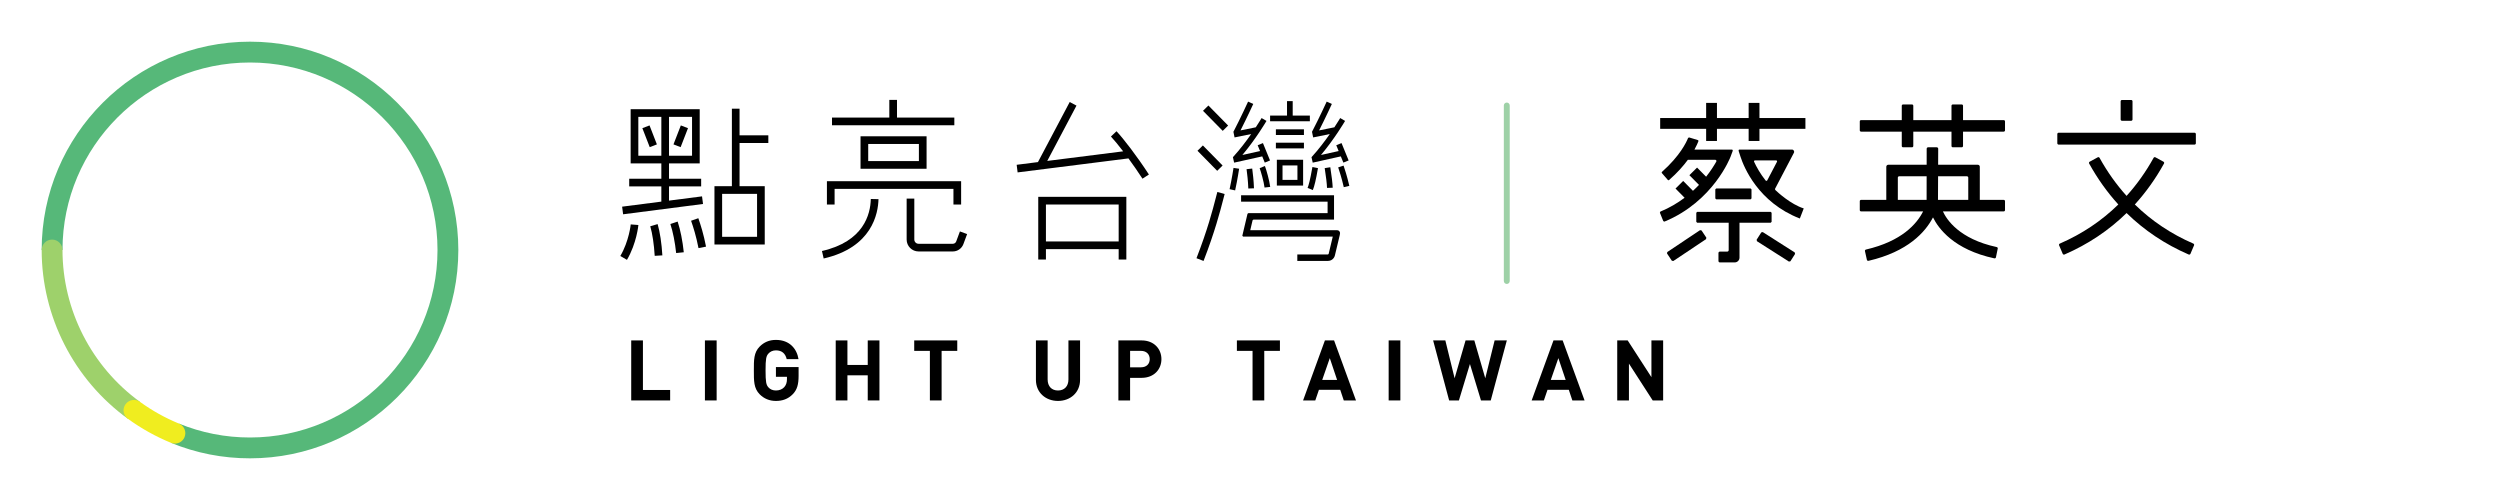
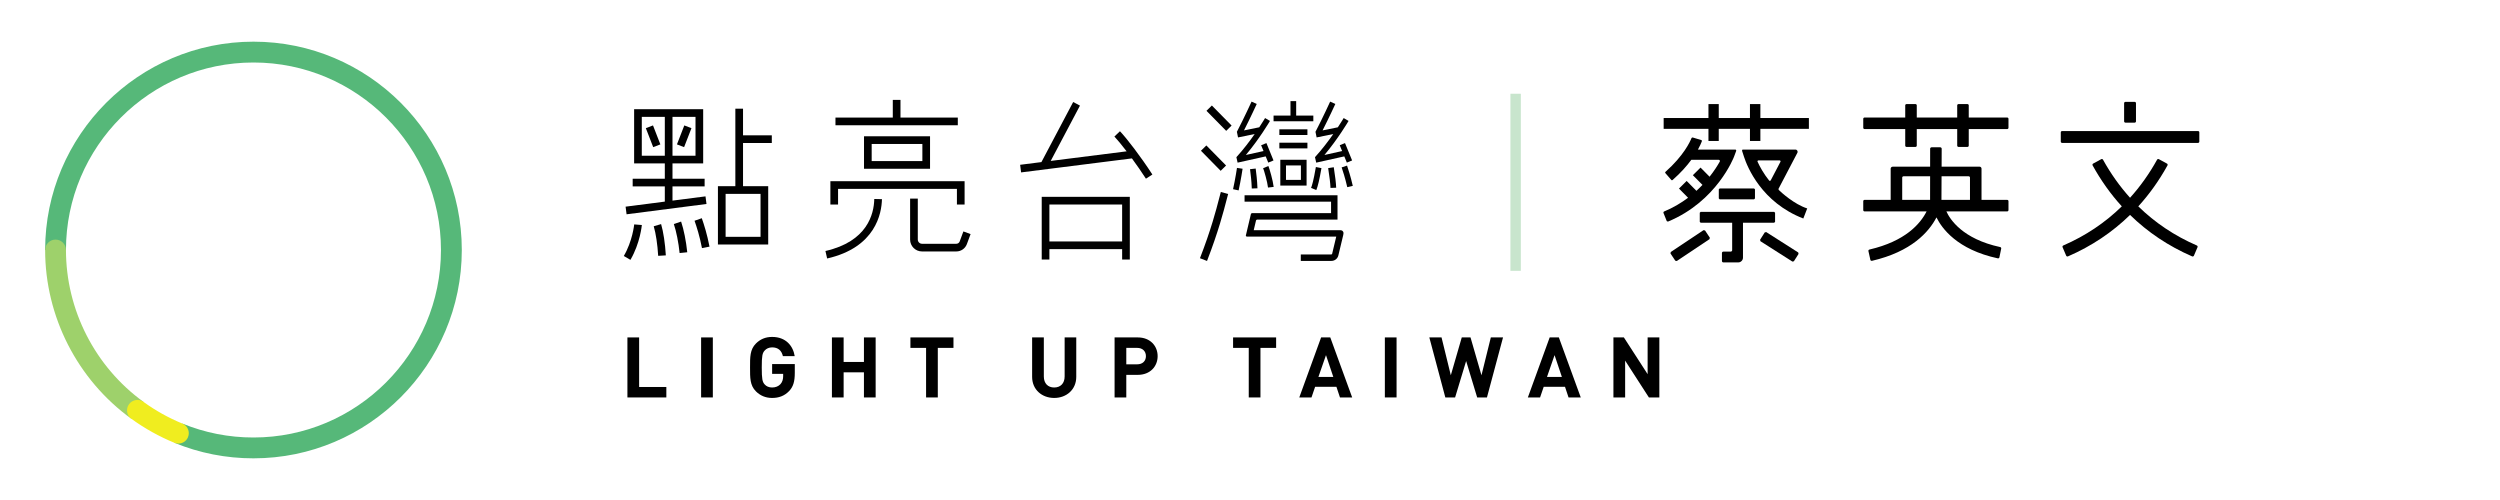
<svg xmlns="http://www.w3.org/2000/svg" width="240px" height="48px" viewBox="0 0 240 48" version="1.1">
  <defs />
-   <g id="Page-1" stroke="none" stroke-width="1" fill="none" fill-rule="evenodd">
-     <g id="logo-zh">
-       <g id="logo" transform="translate(4, 4)">
-         <path d="M20,40 C17.374,40 14.821,39.499 12.412,38.51 L13.171,36.66 C15.338,37.549 17.636,38 20,38 C29.925,38 38,29.925 38,20 C38,10.075 29.925,2 20,2 C10.075,2 2,10.075 2,20 L0,20 C0,8.972 8.972,0 20,0 C31.028,0 40,8.972 40,20 C40,31.028 31.028,40 20,40" id="1" fill="#56B879" />
-         <path d="M9.448,34.584 C4.784,31.204 2,25.752 2,20 C2,19.447 1.552,19 1,19 C0.448,19 0,19.447 0,20 C0,26.391 3.093,32.448 8.274,36.203 L9.448,34.584" id="2" fill="#9ED16B" />
-         <path d="M12.791,38.585 C12.665,38.585 12.536,38.562 12.412,38.51 C10.95,37.91 9.558,37.134 8.274,36.203 C7.827,35.879 7.727,35.254 8.051,34.807 C8.377,34.359 9.002,34.26 9.448,34.584 C10.603,35.422 11.856,36.12 13.171,36.66 C13.682,36.869 13.926,37.453 13.717,37.965 C13.558,38.352 13.185,38.585 12.791,38.585" id="3" fill="#F0ED1F" />
-       </g>
-       <g id="Imported-Layers" transform="translate(59, 9)">
-         <g id="Group" transform="translate(1, 23)" fill="#000000">
-           <path d="M0.597,6.442 L0.597,0.68 L1.721,0.68 L1.721,5.438 L4.334,5.438 L4.334,6.442 L0.597,6.442" id="Fill-1" />
-           <path d="M7.672,0.68 L8.797,0.68 L8.797,6.442 L7.672,6.442 L7.672,0.68 Z" id="Fill-2" />
-           <path d="M16.114,5.835 C15.654,6.312 15.104,6.49 14.489,6.49 C13.858,6.49 13.341,6.263 12.936,5.859 C12.354,5.277 12.37,4.556 12.37,3.561 C12.37,2.566 12.354,1.846 12.936,1.263 C13.341,0.858 13.842,0.631 14.489,0.631 C15.823,0.631 16.503,1.506 16.657,2.477 L15.524,2.477 C15.394,1.935 15.063,1.635 14.489,1.635 C14.181,1.635 13.931,1.757 13.769,1.943 C13.551,2.186 13.494,2.452 13.494,3.561 C13.494,4.669 13.551,4.945 13.769,5.187 C13.931,5.374 14.181,5.487 14.489,5.487 C14.828,5.487 15.104,5.366 15.29,5.163 C15.476,4.953 15.548,4.694 15.548,4.394 L15.548,4.176 L14.489,4.176 L14.489,3.237 L16.665,3.237 L16.665,4.078 C16.665,4.912 16.519,5.414 16.114,5.835" id="Fill-3" />
-           <path d="M23.303,6.442 L23.303,4.03 L21.353,4.03 L21.353,6.442 L20.229,6.442 L20.229,0.68 L21.353,0.68 L21.353,3.035 L23.303,3.035 L23.303,0.68 L24.427,0.68 L24.427,6.442 L23.303,6.442" id="Fill-4" />
-           <path d="M30.394,1.684 L30.394,6.442 L29.269,6.442 L29.269,1.684 L27.765,1.684 L27.765,0.68 L31.897,0.68 L31.897,1.684 L30.394,1.684" id="Fill-5" />
-           <path d="M41.567,6.49 C40.387,6.49 39.449,5.689 39.449,4.467 L39.449,0.68 L40.573,0.68 L40.573,4.427 C40.573,5.09 40.961,5.487 41.567,5.487 C42.174,5.487 42.57,5.09 42.57,4.427 L42.57,0.68 L43.686,0.68 L43.686,4.467 C43.686,5.689 42.748,6.49 41.567,6.49" id="Fill-6" />
-           <path d="M49.597,4.273 L48.489,4.273 L48.489,6.442 L47.365,6.442 L47.365,0.68 L49.597,0.68 C50.786,0.68 51.497,1.498 51.497,2.477 C51.497,3.456 50.786,4.273 49.597,4.273 M49.541,1.684 L48.489,1.684 L48.489,3.261 L49.541,3.261 C50.05,3.261 50.374,2.946 50.374,2.477 C50.374,2.007 50.05,1.684 49.541,1.684" id="Fill-7" />
-           <path d="M61.369,1.684 L61.369,6.442 L60.245,6.442 L60.245,1.684 L58.741,1.684 L58.741,0.68 L62.873,0.68 L62.873,1.684 L61.369,1.684" id="Fill-8" />
-           <path d="M69.002,6.442 L68.662,5.422 L66.616,5.422 L66.268,6.442 L65.096,6.442 L67.191,0.68 L68.072,0.68 L70.174,6.442 L69.002,6.442 L69.002,6.442 Z M67.66,2.38 L66.932,4.475 L68.363,4.475 L67.66,2.38 L67.66,2.38 Z" id="Fill-9" />
-           <path d="M73.311,0.68 L74.435,0.68 L74.435,6.442 L73.311,6.442 L73.311,0.68 Z" id="Fill-10" />
-           <path d="M83.112,6.442 L82.174,6.442 L81.114,2.946 L80.055,6.442 L79.117,6.442 L77.58,0.68 L78.753,0.68 L79.643,4.313 L80.694,0.68 L81.535,0.68 L82.586,4.313 L83.484,0.68 L84.656,0.68 L83.112,6.442" id="Fill-11" />
-           <path d="M90.945,6.442 L90.606,5.422 L88.56,5.422 L88.212,6.442 L87.039,6.442 L89.134,0.68 L90.015,0.68 L92.118,6.442 L90.945,6.442 L90.945,6.442 Z M89.603,2.38 L88.875,4.475 L90.306,4.475 L89.603,2.38 L89.603,2.38 Z" id="Fill-12" />
-           <path d="M98.659,6.442 L96.378,2.906 L96.378,6.442 L95.254,6.442 L95.254,0.68 L96.257,0.68 L98.537,4.208 L98.537,0.68 L99.662,0.68 L99.662,6.442 L98.659,6.442" id="Fill-13" />
+   <g id="logo" stroke="none" stroke-width="1" fill="none" fill-rule="evenodd">
+     <g id="logo-zh-new">
+       <g id="Group" transform="translate(4, 4)">
+         <path d="M20.333,40 C17.707,40 15.154,39.499 12.745,38.51 L13.504,36.66 C15.671,37.549 17.969,38 20.333,38 C30.258,38 38.333,29.925 38.333,20 C38.333,10.075 30.258,2 20.333,2 C10.408,2 2.333,10.075 2.333,20 L0.333,20 C0.333,8.972 9.305,0 20.333,0 C31.361,0 40.333,8.972 40.333,20 C40.333,31.028 31.361,40 20.333,40" id="Fill-1" fill="#56B879" />
+         <path d="M9.781,34.584 C5.117,31.204 2.333,25.752 2.333,20 C2.333,19.447 1.885,19 1.333,19 C0.781,19 0.333,19.447 0.333,20 C0.333,26.391 3.426,32.448 8.607,36.203 L9.781,34.584" id="Fill-2" fill="#9ED16B" />
+         <path d="M13.124,38.585 C12.998,38.585 12.869,38.562 12.745,38.51 C11.283,37.91 9.891,37.134 8.607,36.203 C8.16,35.879 8.06,35.254 8.384,34.807 C8.71,34.359 9.335,34.26 9.781,34.584 C10.936,35.422 12.189,36.12 13.504,36.66 C14.015,36.869 14.259,37.453 14.05,37.965 C13.891,38.352 13.518,38.585 13.124,38.585" id="Fill-3" fill="#F0ED1F" />
+         <g transform="translate(55, 5)">
+           <rect id="Rectangle-1" fill="#C8E5CD" x="86" y="0" width="1" height="17" />
+           <path d="M133.69,2.282 L130,2.282 L130,1.116 C130,1.048 129.944,0.992 129.876,0.992 L129.017,0.992 C128.948,0.992 128.892,1.048 128.892,1.116 L128.892,2.282 L125.01,2.282 L125.01,1.116 C125.01,1.048 124.954,0.992 124.885,0.992 L124.026,0.992 C123.958,0.992 123.902,1.048 123.902,1.116 L123.902,2.282 L119.997,2.282 C119.928,2.282 119.872,2.338 119.872,2.407 L119.872,3.266 C119.872,3.334 119.928,3.39 119.997,3.39 L123.902,3.39 L123.902,4.979 C123.902,5.048 123.958,5.104 124.026,5.104 L124.885,5.104 C124.954,5.104 125.01,5.048 125.01,4.979 L125.01,3.39 L128.892,3.39 L128.892,4.979 C128.892,5.048 128.948,5.104 129.017,5.104 L129.876,5.104 C129.944,5.104 130,5.048 130,4.979 L130,3.39 L133.69,3.39 C133.758,3.39 133.814,3.334 133.814,3.266 L133.814,2.407 C133.814,2.338 133.758,2.282 133.69,2.282" id="Fill-5" fill="#000000" />
+           <path d="M133.69,10.188 L131.226,10.188 L131.226,7.19 C131.226,7.085 131.14,6.999 131.034,6.999 L127.395,6.999 L127.402,5.28 C127.402,5.203 127.339,5.14 127.262,5.14 L126.435,5.139 C126.357,5.139 126.294,5.201 126.294,5.279 L126.292,7.003 L122.695,7.003 C122.59,7.003 122.504,7.089 122.504,7.194 L122.504,10.188 L119.997,10.188 C119.928,10.188 119.872,10.243 119.872,10.313 L119.872,11.171 C119.872,11.239 119.928,11.295 119.997,11.295 L125.953,11.295 C125.348,12.495 123.906,14.158 120.465,14.957 C120.397,14.973 120.353,15.039 120.369,15.107 C120.415,15.314 120.508,15.734 120.555,15.943 C120.57,16.012 120.64,16.054 120.709,16.039 C124.493,15.162 126.165,13.284 126.901,11.87 C127.414,12.918 128.889,14.964 132.793,15.802 C132.861,15.817 132.929,15.772 132.943,15.704 L133.116,14.864 C133.129,14.797 133.085,14.732 133.018,14.718 C129.396,13.938 128.197,12.054 127.853,11.295 L133.69,11.295 C133.758,11.295 133.814,11.239 133.814,11.171 L133.814,10.313 C133.814,10.243 133.758,10.188 133.69,10.188 L133.69,10.188 Z M129.992,7.924 C130.061,7.924 130.118,7.98 130.118,8.05 L130.118,10.188 L127.379,10.188 L127.39,7.924 L129.992,7.924 L129.992,7.924 Z M123.612,8.05 C123.612,7.98 123.668,7.924 123.738,7.924 L126.291,7.924 L126.288,10.188 L123.612,10.188 L123.612,8.05 L123.612,8.05 Z" id="Fill-6" fill="#000000" />
+           <path d="M109.996,2.33 L109.996,0.992 L108.996,0.992 L108.996,2.33 L106,2.33 L106,0.992 L105.012,0.992 L105.012,2.33 L100.711,2.33 L100.711,3.369 L105.012,3.369 L105.012,4.533 L106,4.533 L106,3.369 L108.996,3.369 L108.996,4.533 L109.996,4.533 L109.996,3.369 L114.653,3.369 L114.653,2.33 L109.996,2.33" id="Fill-7" fill="#000000" />
+           <path d="M107.461,6.059 L107.666,5.51 C107.666,5.51 107.727,5.359 107.571,5.359 L104.002,5.359 C104.202,4.996 104.315,4.724 104.371,4.584 C104.418,4.462 104.317,4.445 104.317,4.445 L103.493,4.196 C103.493,4.196 103.403,4.208 103.379,4.269 C103.237,4.631 102.621,5.954 100.892,7.491 C100.815,7.56 100.878,7.621 100.878,7.621 L101.447,8.277 C101.447,8.277 101.498,8.342 101.57,8.278 C102.366,7.58 102.945,6.916 103.367,6.342 L105.997,6.342 C106.086,6.342 106.143,6.437 106.099,6.514 C105.874,6.912 105.552,7.419 105.12,7.965 L104.252,7.088 L103.515,7.819 L104.437,8.75 C104.256,8.94 104.064,9.131 103.857,9.319 L102.919,8.371 L102.182,9.102 L103.054,9.984 C102.389,10.484 101.619,10.947 100.725,11.315 L100.682,11.415 L101.01,12.229 L101.121,12.275 C105.819,10.338 107.445,6.103 107.461,6.059" id="Fill-8" fill="#000000" />
+           <path d="M111.738,9.124 L113.548,5.668 C113.622,5.527 113.52,5.359 113.361,5.359 L108.328,5.359 C108.196,5.359 108.248,5.51 108.248,5.51 L108.419,6.038 C108.744,7.039 110.113,10.427 114.118,11.977 L114.493,11.009 C113.247,10.614 112.001,9.469 111.751,9.229 L111.738,9.124 L111.738,9.124 Z M110.832,8.327 C110.312,7.672 109.958,7.032 109.725,6.525 C109.697,6.464 109.744,6.398 109.812,6.398 L111.841,6.398 C111.911,6.398 111.955,6.471 111.923,6.532 L110.99,8.313 C110.959,8.373 110.874,8.379 110.832,8.327 L110.832,8.327 Z" id="Fill-9" fill="#000000" />
+           <path d="M106.004,9.177 L106.004,10.05 L106.087,10.133 L109.394,10.133 L109.477,10.05 L109.477,9.177 L109.394,9.095 L106.087,9.095 L106.004,9.177" id="Fill-10" fill="#000000" />
+           <path d="M111.324,12.38 L111.407,12.296 L111.407,11.425 L111.324,11.341 L104.26,11.341 L104.177,11.425 L104.177,12.296 L104.26,12.38 L107.288,12.38 L107.288,15.017 C107.288,15.092 107.226,15.154 107.151,15.154 L106.442,15.154 C106.367,15.154 106.306,15.215 106.306,15.29 L106.306,16.055 C106.306,16.131 106.367,16.192 106.442,16.192 L107.866,16.192 C108.12,16.192 108.326,15.986 108.326,15.732 L108.326,12.38 L111.324,12.38" id="Fill-11" fill="#000000" />
+           <path d="M113.629,15.236 L110.558,13.279 L110.417,13.31 L109.969,14.013 L110,14.155 L113.071,16.112 L113.213,16.081 L113.661,15.377 L113.629,15.236" id="Fill-12" fill="#000000" />
+           <path d="M104.681,13.123 L104.539,13.095 L101.395,15.193 L101.367,15.335 L101.829,16.029 L101.971,16.057 L105.114,13.959 L105.143,13.817 L104.681,13.123" id="Fill-13" fill="#000000" />
+           <path d="M152.006,3.58 L138.963,3.58 C138.893,3.58 138.835,3.637 138.835,3.708 L138.835,4.591 C138.835,4.662 138.893,4.72 138.963,4.72 L152.006,4.72 C152.078,4.72 152.135,4.662 152.135,4.591 L152.135,3.708 C152.135,3.637 152.078,3.58 152.006,3.58" id="Fill-14" fill="#000000" />
+           <path d="M145.044,2.775 L145.926,2.775 C145.997,2.775 146.054,2.718 146.054,2.647 L146.054,0.907 C146.054,0.836 145.997,0.778 145.926,0.778 L145.044,0.778 C144.972,0.778 144.915,0.836 144.915,0.907 L144.915,2.647 C144.915,2.718 144.972,2.775 145.044,2.775" id="Fill-15" fill="#000000" />
+           <path d="M151.895,14.566 C149.758,13.638 147.881,12.381 146.277,10.811 C147.339,9.643 148.275,8.333 149.078,6.88 C149.113,6.817 149.089,6.738 149.026,6.703 L148.252,6.281 C148.19,6.247 148.113,6.27 148.079,6.332 C147.334,7.68 146.466,8.897 145.485,9.985 C144.503,8.897 143.636,7.68 142.89,6.332 C142.856,6.27 142.78,6.247 142.718,6.281 L141.943,6.703 C141.881,6.738 141.857,6.817 141.892,6.88 C142.695,8.333 143.631,9.643 144.693,10.811 C143.088,12.381 141.212,13.638 139.075,14.566 C139.01,14.594 138.98,14.668 139.007,14.732 L139.353,15.545 C139.382,15.61 139.459,15.641 139.525,15.613 C141.793,14.629 143.783,13.296 145.485,11.632 C147.187,13.296 149.177,14.629 151.445,15.613 C151.511,15.641 151.588,15.61 151.616,15.545 L151.963,14.732 C151.99,14.668 151.959,14.594 151.895,14.566" id="Fill-16" fill="#000000" />
+           <path d="M1.057,10.84 L1.152,11.572 L8.823,10.582 L8.728,9.851 L5.559,10.259 L5.559,8.897 L8.644,8.897 L8.644,8.16 L5.559,8.16 L5.559,6.686 L8.505,6.686 L8.505,1.48 L1.876,1.48 L1.876,6.686 L4.822,6.686 L4.822,8.16 L1.737,8.16 L1.737,8.897 L4.822,8.897 L4.822,10.354 L1.057,10.84 L1.057,10.84 Z M5.559,2.217 L7.769,2.217 L7.769,5.948 L5.559,5.948 L5.559,2.217 Z M2.612,2.217 L4.822,2.217 L4.822,5.948 L2.612,5.948 L2.612,2.217 Z" id="Fill-17" fill="#000000" />
+           <path d="M3.688,3.04 L3.001,3.305 L3.707,5.127 L4.394,4.861 L3.688,3.04" id="Fill-18" fill="#000000" />
+           <path d="M6.673,5.127 L7.38,3.305 L6.693,3.04 L5.987,4.861 L6.673,5.127" id="Fill-19" fill="#000000" />
+           <path d="M0.886,15.575 L1.521,15.947 C2.456,14.35 2.616,12.618 2.618,12.601 L1.884,12.543 C1.882,12.558 1.724,14.143 0.886,15.575" id="Fill-20" fill="#000000" />
+           <path d="M3.758,12.721 C3.965,13.424 4.12,14.459 4.185,15.56 L4.92,15.516 C4.852,14.362 4.686,13.268 4.466,12.513 L3.758,12.721" id="Fill-21" fill="#000000" />
+           <path d="M5.688,12.504 C5.929,13.224 6.141,14.292 6.243,15.292 L6.976,15.217 C6.867,14.151 6.647,13.05 6.387,12.271 L5.688,12.504" id="Fill-22" fill="#000000" />
+           <path d="M7.676,12.192 C7.889,12.803 8.164,13.654 8.389,14.818 L9.112,14.677 C8.878,13.468 8.594,12.584 8.372,11.948 L7.676,12.192" id="Fill-23" fill="#000000" />
+           <path d="M15.093,4.728 L15.093,3.991 L12.331,3.991 L12.331,1.434 L11.594,1.434 L11.594,8.874 L9.921,8.874 L9.921,14.472 L14.748,14.472 L14.748,8.874 L12.331,8.874 L12.331,4.728 L15.093,4.728 L15.093,4.728 Z M10.658,9.612 L14.012,9.612 L14.012,13.735 L10.658,13.735 L10.658,9.612 Z" id="Fill-24" fill="#000000" />
+           <path d="M32.949,2.287 L27.446,2.287 L27.446,0.59 L26.708,0.59 L26.708,2.287 L21.205,2.287 L21.205,3.025 L32.949,3.025 L32.949,2.287" id="Fill-25" fill="#000000" />
+           <path d="M23.945,7.201 L30.284,7.201 L30.284,4.083 L23.945,4.083 L23.945,7.201 Z M24.681,4.821 L29.548,4.821 L29.548,6.464 L24.681,6.464 L24.681,4.821 Z" id="Fill-26" fill="#000000" />
+           <path d="M21.454,9.132 L32.864,9.132 L32.864,10.635 L33.601,10.635 L33.601,8.396 L20.717,8.396 L20.717,10.635 L21.454,10.635 L21.454,9.132" id="Fill-27" fill="#000000" />
+           <path d="M20.242,15.096 L20.405,15.815 C25.065,14.754 25.638,11.478 25.667,10.119 L24.931,10.103 C24.899,11.577 24.247,14.185 20.242,15.096" id="Fill-28" fill="#000000" />
+           <path d="M33.485,13.217 L33.129,14.181 C33.079,14.313 32.951,14.402 32.809,14.402 L29.51,14.402 C29.288,14.402 29.108,14.22 29.108,13.997 L29.108,10.066 L28.371,10.066 L28.371,13.997 C28.371,14.627 28.882,15.139 29.51,15.139 L32.809,15.139 C33.255,15.139 33.66,14.859 33.818,14.438 L34.176,13.472 L33.485,13.217" id="Fill-29" fill="#000000" />
+           <path d="M51.628,7.753 C50.499,6.011 49.159,4.272 48.516,3.599 L47.983,4.108 C48.261,4.4 48.682,4.909 49.156,5.528 L41.869,6.449 L44.677,1.139 L44.025,0.794 L40.976,6.561 L38.933,6.82 L39.025,7.551 L49.665,6.207 C50.108,6.813 50.574,7.481 51.01,8.154 L51.628,7.753" id="Fill-30" fill="#000000" />
+           <path d="M41.005,15.915 L41.742,15.915 L41.742,14.917 L48.726,14.917 L48.726,15.915 L49.462,15.915 L49.462,9.896 L41.005,9.896 L41.005,15.915 L41.005,15.915 Z M41.742,10.633 L48.725,10.633 L48.725,14.18 L41.742,14.18 L41.742,10.633 Z" id="Fill-31" fill="#000000" />
+           <path d="M56.822,1.638 L58.715,3.563 L59.233,3.053 L57.339,1.128 L56.822,1.638" id="Fill-32" fill="#000000" />
+           <path d="M58.703,6.888 L56.809,4.963 L56.291,5.473 L58.185,7.399 L58.703,6.888" id="Fill-33" fill="#000000" />
+           <path d="M58.04,10.033 C57.75,11.156 57.264,13.037 56.196,15.788 L56.874,16.052 C57.957,13.261 58.469,11.279 58.744,10.215 C58.805,9.979 58.856,9.782 58.9,9.625 L58.2,9.428 C58.154,9.589 58.103,9.791 58.04,10.033" id="Fill-34" fill="#000000" />
+           <path d="M59.374,9.162 L59.907,9.279 C60.134,8.25 60.288,7.209 60.289,7.198 L59.75,7.119 C59.748,7.129 59.597,8.151 59.374,9.162" id="Fill-35" fill="#000000" />
+           <path d="M61.002,7.242 L61.021,7.394 C61.061,7.7 61.144,8.335 61.171,9.097 L61.716,9.077 C61.688,8.29 61.602,7.637 61.562,7.324 L61.544,7.181 L61.002,7.242" id="Fill-36" fill="#000000" />
+           <path d="M62.26,7.144 C62.359,7.389 62.666,8.454 62.729,9.005 L63.272,8.943 C63.201,8.327 62.879,7.218 62.765,6.938 L62.26,7.144" id="Fill-37" fill="#000000" />
+           <path d="M67.308,7.124 C67.104,8.308 66.953,8.82 66.862,9.04 L67.365,9.248 C67.515,8.886 67.672,8.221 67.845,7.217 L67.859,7.14 L67.324,7.033 L67.308,7.124" id="Fill-38" fill="#000000" />
+           <path d="M68.728,9.04 L69.273,9.021 C69.257,8.58 69.179,7.919 69.042,7.055 L68.504,7.14 C68.637,7.983 68.712,8.622 68.728,9.04" id="Fill-39" fill="#000000" />
+           <path d="M70.316,6.898 L69.798,7.07 C69.92,7.435 70.124,8.044 70.337,8.967 L70.868,8.844 C70.649,7.895 70.44,7.271 70.316,6.898" id="Fill-40" fill="#000000" />
+           <path d="M59.81,6.614 L62.507,6.013 L62.752,6.61 L63.256,6.404 L62.576,4.736 L62.07,4.943 L62.298,5.501 L60.602,5.878 C61.914,4.316 62.873,2.685 62.918,2.609 L62.447,2.333 C62.442,2.342 62.234,2.695 61.888,3.221 L60.423,3.519 C61.06,2.266 61.64,0.995 61.647,0.981 L61.15,0.755 C61.143,0.77 60.441,2.31 59.736,3.663 L59.744,3.667 L59.851,4.193 L61.45,3.867 C60.978,4.542 60.373,5.345 59.708,6.073 L59.712,6.076 L59.691,6.081 L59.81,6.614" id="Fill-41" fill="#000000" />
+           <path d="M67.355,6.614 L70.052,6.013 L70.297,6.61 L70.802,6.404 L70.12,4.736 L69.615,4.943 L69.843,5.501 L68.147,5.878 C69.459,4.316 70.418,2.685 70.463,2.609 L69.993,2.333 C69.988,2.342 69.779,2.695 69.433,3.221 L67.968,3.519 C68.604,2.266 69.185,0.995 69.192,0.981 L68.695,0.755 C68.688,0.77 67.986,2.31 67.281,3.663 L67.288,3.667 L67.396,4.193 L68.995,3.867 C68.523,4.542 67.918,5.345 67.253,6.073 L67.257,6.077 L67.237,6.081 L67.355,6.614" id="Fill-42" fill="#000000" />
+           <path d="M67.08,2.096 L65.433,2.096 L65.433,0.708 L64.887,0.708 L64.887,2.096 L63.262,2.096 L63.262,2.642 L67.08,2.642 L67.08,2.096" id="Fill-43" fill="#000000" />
+           <path d="M63.819,3.414 L66.512,3.414 L66.512,3.96 L63.819,3.96 L63.819,3.414 Z" id="Fill-44" fill="#000000" />
+           <path d="M63.819,4.699 L66.512,4.699 L66.512,5.245 L63.819,5.245 L63.819,4.699 Z" id="Fill-45" fill="#000000" />
+           <path d="M63.91,8.815 L66.432,8.815 L66.432,6.337 L63.91,6.337 L63.91,8.815 Z M64.455,6.882 L65.887,6.882 L65.887,8.269 L64.455,8.269 L64.455,6.882 Z" id="Fill-46" fill="#000000" />
+           <path d="M69.674,13.098 L61.357,13.098 L61.583,12.144 L61.664,12.08 L69.401,12.08 L69.401,9.744 L60.478,9.744 L60.478,10.363 L68.782,10.363 L68.782,11.461 L61.175,11.461 L61.093,11.526 L60.597,13.627 L60.668,13.716 L69.279,13.716 L68.882,15.378 L68.817,15.429 L65.876,15.429 L65.876,16.047 L68.817,16.047 C69.134,16.047 69.41,15.83 69.483,15.521 L69.954,13.551 C69.981,13.441 69.997,13.313 69.928,13.224 C69.928,13.224 69.87,13.098 69.674,13.098" id="Fill-47" fill="#000000" />
        </g>
-         <path d="M85.651,18.259 C85.495,18.259 85.368,18.133 85.368,17.976 L85.368,1.128 C85.368,0.972 85.495,0.845 85.651,0.845 C85.808,0.845 85.934,0.972 85.934,1.128 L85.934,17.976 C85.934,18.133 85.808,18.259 85.651,18.259" id="Fill-14" fill="#9ED1A7" />
-         <path d="M133.357,2.53 L129.451,2.53 L129.451,1.152 C129.451,1.084 129.395,1.028 129.327,1.028 L128.468,1.028 C128.399,1.028 128.343,1.084 128.343,1.152 L128.343,2.53 L124.676,2.53 L124.676,1.152 C124.676,1.084 124.62,1.028 124.552,1.028 L123.693,1.028 C123.624,1.028 123.569,1.084 123.569,1.152 L123.569,2.53 L119.664,2.53 C119.595,2.53 119.539,2.586 119.539,2.654 L119.539,3.513 C119.539,3.582 119.595,3.637 119.664,3.637 L123.569,3.637 L123.569,5.015 C123.569,5.084 123.624,5.14 123.693,5.14 L124.552,5.14 C124.62,5.14 124.676,5.084 124.676,5.015 L124.676,3.637 L128.343,3.637 L128.343,5.015 C128.343,5.084 128.399,5.14 128.468,5.14 L129.327,5.14 C129.395,5.14 129.451,5.084 129.451,5.015 L129.451,3.637 L133.357,3.637 C133.425,3.637 133.481,3.582 133.481,3.513 L133.481,2.654 C133.481,2.586 133.425,2.53 133.357,2.53" id="Fill-15" fill="#000000" />
-         <path d="M133.357,10.188 L131.061,10.188 L131.061,7.008 C131.061,6.902 130.975,6.816 130.87,6.816 L127.061,6.816 L127.068,5.281 C127.068,5.203 127.006,5.14 126.929,5.14 L126.101,5.139 C126.024,5.139 125.961,5.201 125.961,5.279 L125.959,6.816 L122.275,6.816 C122.17,6.816 122.084,6.902 122.084,7.008 L122.084,10.188 L119.664,10.188 C119.595,10.188 119.539,10.243 119.539,10.313 L119.539,11.171 C119.539,11.239 119.595,11.295 119.664,11.295 L125.619,11.295 C125.015,12.495 123.572,14.158 120.131,14.957 C120.064,14.973 120.02,15.039 120.036,15.107 C120.081,15.314 120.175,15.734 120.221,15.943 C120.237,16.012 120.307,16.054 120.375,16.039 C124.159,15.162 125.832,13.283 126.568,11.87 C127.081,12.918 128.556,14.964 132.459,15.802 C132.528,15.817 132.596,15.772 132.61,15.704 L132.783,14.864 C132.796,14.797 132.752,14.732 132.685,14.718 C129.063,13.938 127.864,12.054 127.519,11.295 L133.357,11.295 C133.425,11.295 133.481,11.239 133.481,11.171 L133.481,10.313 C133.481,10.243 133.425,10.188 133.357,10.188 L133.357,10.188 Z M129.827,7.924 C129.897,7.924 129.953,7.98 129.953,8.05 L129.953,10.188 L127.046,10.188 L127.057,7.924 L129.827,7.924 L129.827,7.924 Z M123.192,8.05 C123.192,7.98 123.248,7.924 123.318,7.924 L125.957,7.924 L125.954,10.188 L123.192,10.188 L123.192,8.05 L123.192,8.05 Z" id="Fill-16" fill="#000000" />
-         <path d="M109.908,2.331 L109.908,0.878 L108.87,0.878 L108.87,2.331 L105.828,2.331 L105.828,0.878 L104.79,0.878 L104.79,2.331 L100.377,2.331 L100.377,3.368 L104.79,3.368 L104.79,4.533 L105.828,4.533 L105.828,3.368 L108.87,3.368 L108.87,4.533 L109.908,4.533 L109.908,3.368 L114.32,3.368 L114.32,2.331 L109.908,2.331" id="Fill-17" fill="#000000" />
-         <path d="M107.128,6.059 L107.332,5.51 C107.332,5.51 107.394,5.359 107.238,5.359 L103.668,5.359 C103.869,4.996 103.982,4.724 104.038,4.584 C104.085,4.462 103.984,4.445 103.984,4.445 L103.16,4.196 C103.16,4.196 103.07,4.208 103.046,4.269 C102.903,4.631 102.288,5.954 100.559,7.491 C100.482,7.56 100.545,7.621 100.545,7.621 L101.114,8.277 C101.114,8.277 101.165,8.342 101.237,8.278 C102.033,7.58 102.612,6.916 103.034,6.342 L105.664,6.342 C105.753,6.342 105.809,6.437 105.765,6.514 C105.541,6.912 105.219,7.419 104.787,7.965 L103.919,7.088 L103.182,7.819 L104.103,8.75 C103.923,8.94 103.731,9.131 103.524,9.319 L102.586,8.371 L101.849,9.102 L102.721,9.984 C102.056,10.484 101.285,10.947 100.392,11.315 L100.348,11.415 L100.677,12.229 L100.788,12.275 C105.486,10.338 107.112,6.103 107.128,6.059" id="Fill-18" fill="#000000" />
-         <path d="M111.404,9.124 L113.215,5.667 C113.288,5.527 113.186,5.359 113.028,5.359 L107.995,5.359 C107.863,5.359 107.915,5.51 107.915,5.51 L108.086,6.038 C108.411,7.039 109.78,10.427 113.784,11.977 L114.159,11.009 C112.913,10.614 111.667,9.469 111.417,9.229 L111.404,9.124 L111.404,9.124 Z M110.498,8.327 C109.979,7.672 109.625,7.032 109.391,6.525 C109.363,6.464 109.411,6.398 109.478,6.398 L111.508,6.398 C111.577,6.398 111.622,6.471 111.59,6.532 L110.657,8.313 C110.626,8.373 110.54,8.379 110.498,8.327 L110.498,8.327 Z" id="Fill-19" fill="#000000" />
-         <path d="M105.67,9.178 L105.67,10.05 L105.754,10.133 L109.061,10.133 L109.144,10.05 L109.144,9.178 L109.061,9.095 L105.754,9.095 L105.67,9.178" id="Fill-20" fill="#000000" />
-         <path d="M110.99,12.38 L111.074,12.296 L111.074,11.425 L110.99,11.341 L103.927,11.341 L103.844,11.425 L103.844,12.296 L103.927,12.38 L106.954,12.38 L106.954,15.017 C106.954,15.092 106.893,15.153 106.818,15.153 L106.109,15.153 C106.034,15.153 105.972,15.215 105.972,15.289 L105.972,16.055 C105.972,16.131 106.034,16.192 106.109,16.192 L107.533,16.192 C107.787,16.192 107.992,15.986 107.992,15.732 L107.992,12.38 L110.99,12.38" id="Fill-21" fill="#000000" />
-         <path d="M113.296,15.236 L110.225,13.279 L110.084,13.309 L109.636,14.013 L109.667,14.155 L112.738,16.112 L112.879,16.081 L113.327,15.377 L113.296,15.236" id="Fill-22" fill="#000000" />
-         <path d="M104.347,13.123 L104.205,13.095 L101.061,15.193 L101.034,15.335 L101.496,16.029 L101.638,16.057 L104.781,13.959 L104.81,13.817 L104.347,13.123" id="Fill-23" fill="#000000" />
-         <path d="M151.673,3.741 L138.63,3.741 C138.559,3.741 138.502,3.799 138.502,3.87 L138.502,4.753 C138.502,4.824 138.559,4.882 138.63,4.882 L151.673,4.882 C151.744,4.882 151.802,4.824 151.802,4.753 L151.802,3.87 C151.802,3.799 151.744,3.741 151.673,3.741" id="Fill-24" fill="#000000" />
-         <path d="M144.71,2.595 L145.593,2.595 C145.664,2.595 145.721,2.538 145.721,2.467 L145.721,0.727 C145.721,0.656 145.664,0.598 145.593,0.598 L144.71,0.598 C144.639,0.598 144.582,0.656 144.582,0.727 L144.582,2.467 C144.582,2.538 144.639,2.595 144.71,2.595" id="Fill-25" fill="#000000" />
-         <path d="M151.562,14.386 C149.425,13.458 147.548,12.201 145.943,10.631 C147.006,9.463 147.942,8.153 148.745,6.7 C148.78,6.637 148.756,6.558 148.693,6.523 L147.919,6.101 C147.857,6.067 147.78,6.09 147.746,6.152 C147.001,7.5 146.133,8.717 145.151,9.805 C144.17,8.717 143.303,7.5 142.557,6.152 C142.523,6.09 142.446,6.067 142.384,6.101 L141.61,6.523 C141.547,6.558 141.524,6.637 141.558,6.7 C142.362,8.153 143.298,9.463 144.359,10.631 C142.755,12.201 140.879,13.458 138.741,14.386 C138.677,14.414 138.647,14.488 138.674,14.552 L139.02,15.365 C139.048,15.43 139.126,15.461 139.191,15.433 C141.459,14.449 143.45,13.116 145.151,11.452 C146.854,13.116 148.844,14.449 151.112,15.433 C151.178,15.461 151.255,15.43 151.283,15.365 L151.629,14.552 C151.656,14.488 151.626,14.414 151.562,14.386" id="Fill-26" fill="#000000" />
-         <path d="M0.724,10.84 L0.819,11.572 L8.49,10.582 L8.395,9.851 L5.225,10.259 L5.225,8.897 L8.311,8.897 L8.311,8.16 L5.225,8.16 L5.225,6.686 L8.172,6.686 L8.172,1.48 L1.542,1.48 L1.542,6.686 L4.489,6.686 L4.489,8.16 L1.404,8.16 L1.404,8.897 L4.489,8.897 L4.489,10.355 L0.724,10.84 L0.724,10.84 Z M5.225,2.217 L7.436,2.217 L7.436,5.949 L5.225,5.949 L5.225,2.217 Z M2.279,2.217 L4.489,2.217 L4.489,5.949 L2.279,5.949 L2.279,2.217 Z" id="Fill-27" fill="#000000" />
-         <path d="M3.355,3.04 L2.667,3.305 L3.374,5.127 L4.061,4.861 L3.355,3.04" id="Fill-28" fill="#000000" />
-         <path d="M6.34,5.127 L7.047,3.305 L6.36,3.04 L5.654,4.861 L6.34,5.127" id="Fill-29" fill="#000000" />
-         <path d="M0.552,15.574 L1.188,15.947 C2.123,14.35 2.283,12.618 2.285,12.601 L1.55,12.543 C1.549,12.558 1.391,14.143 0.552,15.574" id="Fill-30" fill="#000000" />
-         <path d="M3.425,12.721 C3.631,13.424 3.787,14.459 3.852,15.56 L4.587,15.516 C4.519,14.362 4.353,13.268 4.132,12.513 L3.425,12.721" id="Fill-31" fill="#000000" />
-         <path d="M5.355,12.504 C5.596,13.224 5.808,14.292 5.91,15.292 L6.643,15.217 C6.534,14.151 6.314,13.05 6.054,12.271 L5.355,12.504" id="Fill-32" fill="#000000" />
-         <path d="M7.343,12.192 C7.556,12.803 7.83,13.654 8.056,14.818 L8.779,14.677 C8.545,13.468 8.261,12.584 8.039,11.948 L7.343,12.192" id="Fill-33" fill="#000000" />
-         <path d="M14.76,4.728 L14.76,3.991 L11.997,3.991 L11.997,1.434 L11.261,1.434 L11.261,8.874 L9.588,8.874 L9.588,14.472 L14.415,14.472 L14.415,8.874 L11.997,8.874 L11.997,4.728 L14.76,4.728 L14.76,4.728 Z M10.324,9.611 L13.678,9.611 L13.678,13.734 L10.324,13.734 L10.324,9.611 Z" id="Fill-34" fill="#000000" />
-         <path d="M32.616,2.287 L27.112,2.287 L27.112,0.59 L26.375,0.59 L26.375,2.287 L20.872,2.287 L20.872,3.025 L32.616,3.025 L32.616,2.287" id="Fill-35" fill="#000000" />
-         <path d="M23.611,7.201 L29.951,7.201 L29.951,4.084 L23.611,4.084 L23.611,7.201 Z M24.348,4.821 L29.214,4.821 L29.214,6.464 L24.348,6.464 L24.348,4.821 Z" id="Fill-36" fill="#000000" />
-         <path d="M21.121,9.132 L32.531,9.132 L32.531,10.635 L33.268,10.635 L33.268,8.396 L20.384,8.396 L20.384,10.635 L21.121,10.635 L21.121,9.132" id="Fill-37" fill="#000000" />
-         <path d="M19.908,15.096 L20.072,15.815 C24.732,14.754 25.304,11.478 25.334,10.119 L24.597,10.103 C24.565,11.577 23.913,14.185 19.908,15.096" id="Fill-38" fill="#000000" />
-         <path d="M33.152,13.217 L32.796,14.18 C32.745,14.313 32.618,14.402 32.476,14.402 L29.177,14.402 C28.955,14.402 28.774,14.22 28.774,13.997 L28.774,10.066 L28.038,10.066 L28.038,13.997 C28.038,14.627 28.549,15.139 29.177,15.139 L32.476,15.139 C32.922,15.139 33.327,14.859 33.485,14.438 L33.843,13.472 L33.152,13.217" id="Fill-39" fill="#000000" />
-         <path d="M51.295,7.753 C50.166,6.011 48.825,4.272 48.183,3.599 L47.65,4.108 C47.928,4.4 48.348,4.909 48.823,5.528 L41.536,6.449 L44.343,1.139 L43.692,0.794 L40.643,6.561 L38.6,6.82 L38.692,7.551 L49.331,6.207 C49.775,6.813 50.241,7.481 50.677,8.154 L51.295,7.753" id="Fill-40" fill="#000000" />
-         <path d="M40.672,15.915 L41.409,15.915 L41.409,14.917 L48.392,14.917 L48.392,15.915 L49.129,15.915 L49.129,9.896 L40.672,9.896 L40.672,15.915 L40.672,15.915 Z M41.409,10.633 L48.392,10.633 L48.392,14.18 L41.409,14.18 L41.409,10.633 Z" id="Fill-41" fill="#000000" />
-         <path d="M56.488,1.638 L58.382,3.563 L58.9,3.053 L57.006,1.128 L56.488,1.638" id="Fill-42" fill="#000000" />
-         <path d="M58.369,6.888 L56.476,4.963 L55.958,5.473 L57.851,7.399 L58.369,6.888" id="Fill-43" fill="#000000" />
-         <path d="M57.706,10.033 C57.416,11.156 56.931,13.037 55.862,15.788 L56.54,16.052 C57.623,13.261 58.136,11.279 58.411,10.215 C58.472,9.979 58.522,9.782 58.566,9.625 L57.866,9.428 C57.821,9.589 57.769,9.791 57.706,10.033" id="Fill-44" fill="#000000" />
-         <path d="M59.041,9.161 L59.573,9.279 C59.8,8.25 59.955,7.209 59.956,7.198 L59.417,7.119 C59.415,7.129 59.264,8.151 59.041,9.161" id="Fill-45" fill="#000000" />
-         <path d="M60.669,7.242 L60.688,7.394 C60.728,7.699 60.811,8.335 60.838,9.097 L61.383,9.077 C61.354,8.29 61.269,7.637 61.229,7.324 L61.211,7.181 L60.669,7.242" id="Fill-46" fill="#000000" />
-         <path d="M61.926,7.144 C62.026,7.389 62.333,8.454 62.396,9.005 L62.939,8.943 C62.867,8.327 62.546,7.218 62.431,6.938 L61.926,7.144" id="Fill-47" fill="#000000" />
-         <path d="M66.975,7.124 C66.771,8.308 66.619,8.82 66.528,9.04 L67.032,9.248 C67.182,8.886 67.338,8.221 67.512,7.217 L67.526,7.14 L66.991,7.033 L66.975,7.124" id="Fill-48" fill="#000000" />
-         <path d="M68.394,9.04 L68.939,9.021 C68.923,8.58 68.845,7.92 68.709,7.055 L68.171,7.14 C68.304,7.983 68.379,8.622 68.394,9.04" id="Fill-49" fill="#000000" />
-         <path d="M69.983,6.898 L69.465,7.07 C69.586,7.435 69.79,8.044 70.003,8.967 L70.535,8.844 C70.315,7.895 70.107,7.271 69.983,6.898" id="Fill-50" fill="#000000" />
-         <path d="M59.476,6.614 L62.174,6.013 L62.418,6.61 L62.923,6.404 L62.242,4.736 L61.737,4.943 L61.965,5.501 L60.269,5.878 C61.58,4.316 62.539,2.685 62.584,2.609 L62.114,2.333 C62.109,2.342 61.9,2.695 61.554,3.221 L60.089,3.519 C60.726,2.266 61.307,0.995 61.313,0.981 L60.817,0.755 C60.81,0.77 60.107,2.31 59.403,3.663 L59.41,3.667 L59.517,4.193 L61.116,3.867 C60.645,4.542 60.04,5.345 59.375,6.073 L59.379,6.076 L59.358,6.081 L59.476,6.614" id="Fill-51" fill="#000000" />
-         <path d="M67.021,6.614 L69.719,6.013 L69.963,6.61 L70.469,6.404 L69.787,4.736 L69.282,4.943 L69.51,5.501 L67.814,5.878 C69.125,4.316 70.084,2.685 70.129,2.609 L69.659,2.333 C69.654,2.342 69.445,2.695 69.099,3.221 L67.634,3.519 C68.271,2.266 68.852,0.995 68.858,0.981 L68.362,0.755 C68.355,0.77 67.652,2.31 66.948,3.663 L66.955,3.667 L67.062,4.193 L68.661,3.867 C68.19,4.542 67.585,5.345 66.92,6.073 L66.924,6.077 L66.903,6.081 L67.021,6.614" id="Fill-52" fill="#000000" />
-         <path d="M66.747,2.096 L65.099,2.096 L65.099,0.708 L64.554,0.708 L64.554,2.096 L62.929,2.096 L62.929,2.641 L66.747,2.641 L66.747,2.096" id="Fill-53" fill="#000000" />
-         <path d="M63.485,3.414 L66.178,3.414 L66.178,3.96 L63.485,3.96 L63.485,3.414 Z" id="Fill-54" fill="#000000" />
-         <path d="M63.485,4.699 L66.178,4.699 L66.178,5.245 L63.485,5.245 L63.485,4.699 Z" id="Fill-55" fill="#000000" />
-         <path d="M63.577,8.815 L66.099,8.815 L66.099,6.336 L63.577,6.336 L63.577,8.815 Z M64.122,6.882 L65.554,6.882 L65.554,8.269 L64.122,8.269 L64.122,6.882 Z" id="Fill-56" fill="#000000" />
-         <path d="M69.341,13.098 L61.024,13.098 L61.249,12.144 L61.331,12.08 L69.067,12.08 L69.067,9.744 L60.144,9.744 L60.144,10.363 L68.449,10.363 L68.449,11.461 L60.841,11.461 L60.76,11.526 L60.264,13.627 L60.335,13.716 L68.946,13.716 L68.549,15.378 L68.484,15.429 L65.542,15.429 L65.542,16.047 L68.484,16.047 C68.801,16.047 69.077,15.83 69.15,15.521 L69.621,13.551 C69.648,13.441 69.664,13.313 69.594,13.224 C69.594,13.224 69.537,13.098 69.341,13.098" id="Fill-57" fill="#000000" />
+         <g transform="translate(56, 28)" fill="#000000">
+           <path d="M0.232,6.155 L0.232,0.393 L1.356,0.393 L1.356,5.151 L3.969,5.151 L3.969,6.155 L0.232,6.155" id="Fill-48" />
+           <path d="M7.307,0.393 L8.432,0.393 L8.432,6.154 L7.307,6.154 L7.307,0.393 Z" id="Fill-49" />
+           <path d="M15.749,5.548 C15.289,6.025 14.739,6.203 14.124,6.203 C13.493,6.203 12.976,5.976 12.571,5.572 C11.989,4.99 12.005,4.269 12.005,3.274 C12.005,2.279 11.989,1.559 12.571,0.976 C12.976,0.571 13.477,0.345 14.124,0.345 C15.458,0.345 16.138,1.219 16.292,2.19 L15.159,2.19 C15.029,1.648 14.698,1.348 14.124,1.348 C13.817,1.348 13.566,1.47 13.405,1.656 C13.186,1.899 13.129,2.165 13.129,3.274 C13.129,4.382 13.186,4.658 13.405,4.901 C13.566,5.087 13.817,5.2 14.124,5.2 C14.464,5.2 14.739,5.079 14.925,4.876 C15.111,4.666 15.183,4.407 15.183,4.107 L15.183,3.889 L14.124,3.889 L14.124,2.95 L16.3,2.95 L16.3,3.792 C16.3,4.625 16.154,5.127 15.749,5.548" id="Fill-50" />
+           <path d="M22.938,6.155 L22.938,3.743 L20.988,3.743 L20.988,6.155 L19.864,6.155 L19.864,0.393 L20.988,0.393 L20.988,2.748 L22.938,2.748 L22.938,0.393 L24.062,0.393 L24.062,6.155 L22.938,6.155" id="Fill-51" />
+           <path d="M30.029,1.397 L30.029,6.155 L28.904,6.155 L28.904,1.397 L27.4,1.397 L27.4,0.393 L31.533,0.393 L31.533,1.397 L30.029,1.397" id="Fill-52" />
+           <path d="M41.203,6.203 C40.022,6.203 39.084,5.402 39.084,4.18 L39.084,0.393 L40.208,0.393 L40.208,4.14 C40.208,4.803 40.596,5.2 41.203,5.2 C41.809,5.2 42.205,4.803 42.205,4.14 L42.205,0.393 L43.321,0.393 L43.321,4.18 C43.321,5.402 42.383,6.203 41.203,6.203" id="Fill-53" />
+           <path d="M49.232,3.986 L48.124,3.986 L48.124,6.155 L47,6.155 L47,0.393 L49.232,0.393 C50.421,0.393 51.133,1.211 51.133,2.19 C51.133,3.169 50.421,3.986 49.232,3.986 M49.176,1.397 L48.124,1.397 L48.124,2.974 L49.176,2.974 C49.685,2.974 50.009,2.659 50.009,2.19 C50.009,1.72 49.685,1.397 49.176,1.397" id="Fill-54" />
+           <path d="M61.004,1.397 L61.004,6.155 L59.88,6.155 L59.88,1.397 L58.376,1.397 L58.376,0.393 L62.508,0.393 L62.508,1.397 L61.004,1.397" id="Fill-55" />
+           <path d="M68.637,6.155 L68.297,5.135 L66.251,5.135 L65.903,6.155 L64.731,6.155 L66.826,0.393 L67.707,0.393 L69.809,6.155 L68.637,6.155 L68.637,6.155 Z M67.295,2.093 L66.567,4.188 L67.998,4.188 L67.295,2.093 L67.295,2.093 Z" id="Fill-56" />
+           <path d="M72.946,0.393 L74.07,0.393 L74.07,6.154 L72.946,6.154 L72.946,0.393 Z" id="Fill-57" />
+           <path d="M82.747,6.155 L81.809,6.155 L80.749,2.659 L79.69,6.155 L78.752,6.155 L77.215,0.393 L78.388,0.393 L79.278,4.026 L80.329,0.393 L81.17,0.393 L82.221,4.026 L83.119,0.393 L84.291,0.393 L82.747,6.155" id="Fill-58" />
+           <path d="M90.58,6.155 L90.241,5.135 L88.195,5.135 L87.847,6.155 L86.674,6.155 L88.769,0.393 L89.65,0.393 L91.753,6.155 L90.58,6.155 L90.58,6.155 Z M89.238,2.093 L88.51,4.188 L89.941,4.188 L89.238,2.093 L89.238,2.093 Z" id="Fill-59" />
+           <path d="M98.294,6.155 L96.013,2.619 L96.013,6.155 L94.889,6.155 L94.889,0.393 L95.892,0.393 L98.172,3.921 L98.172,0.393 L99.297,0.393 L99.297,6.155 L98.294,6.155" id="Fill-60" />
+         </g>
      </g>
    </g>
  </g>
</svg>
